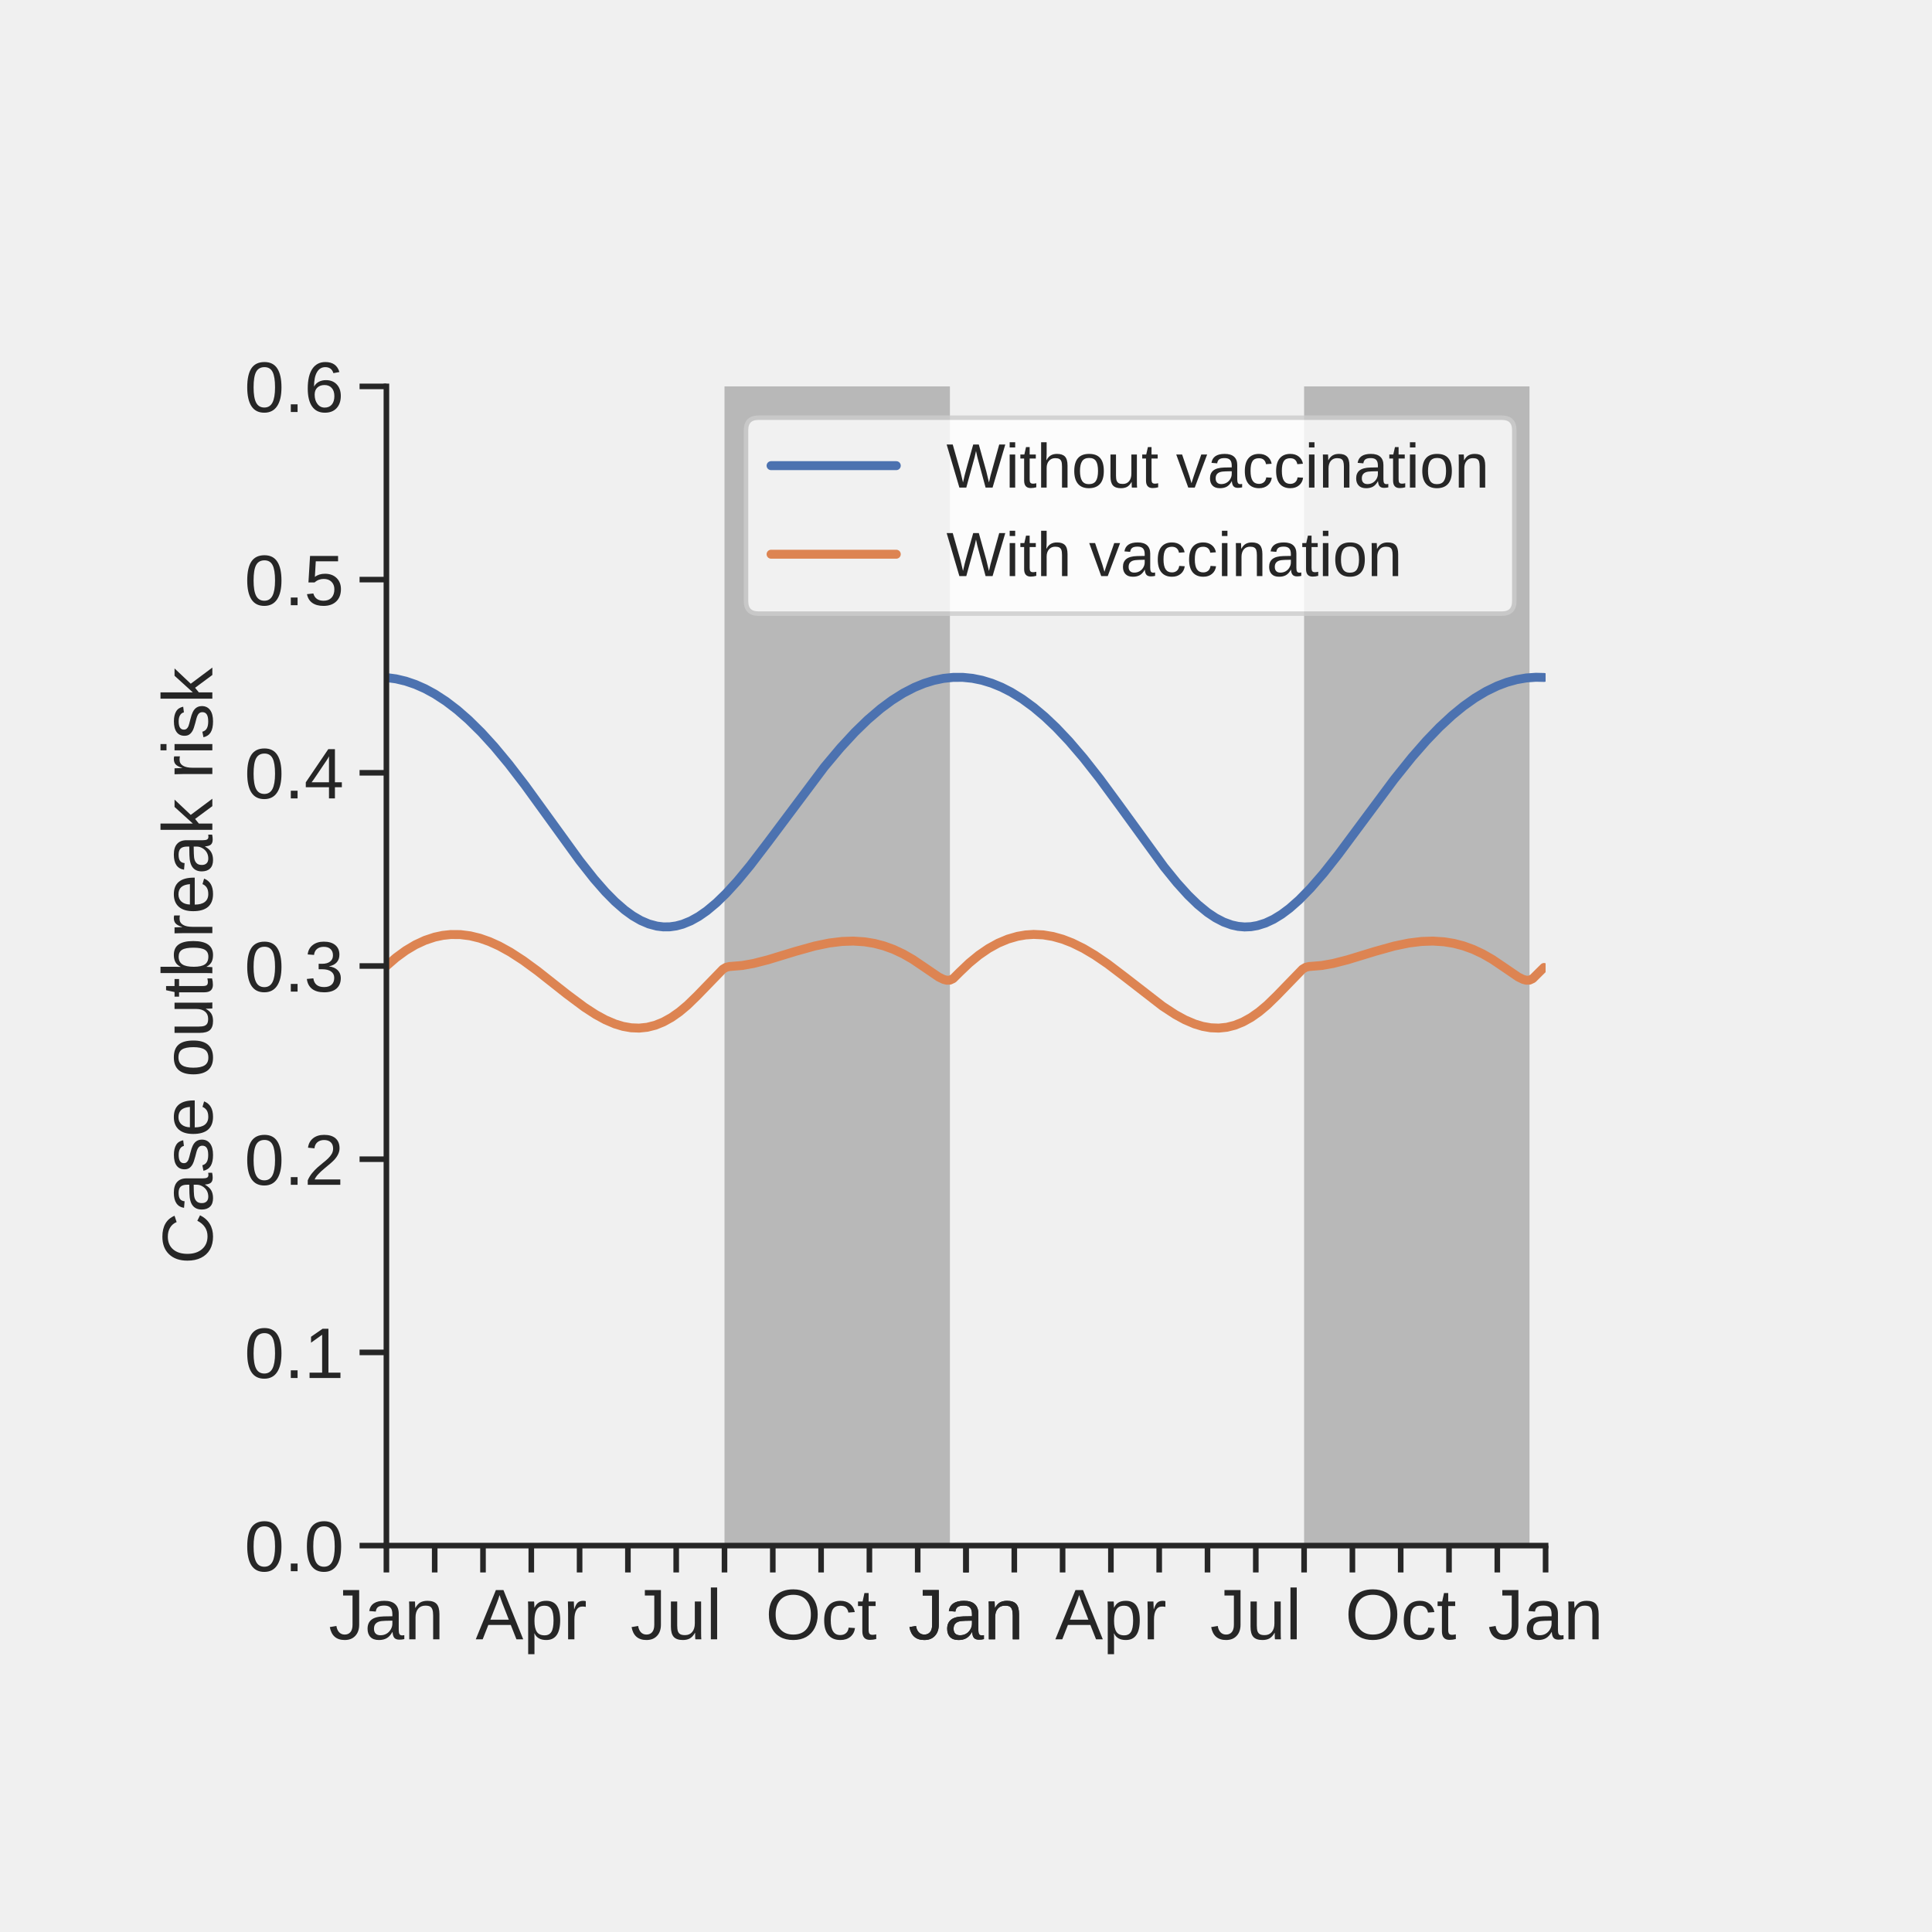
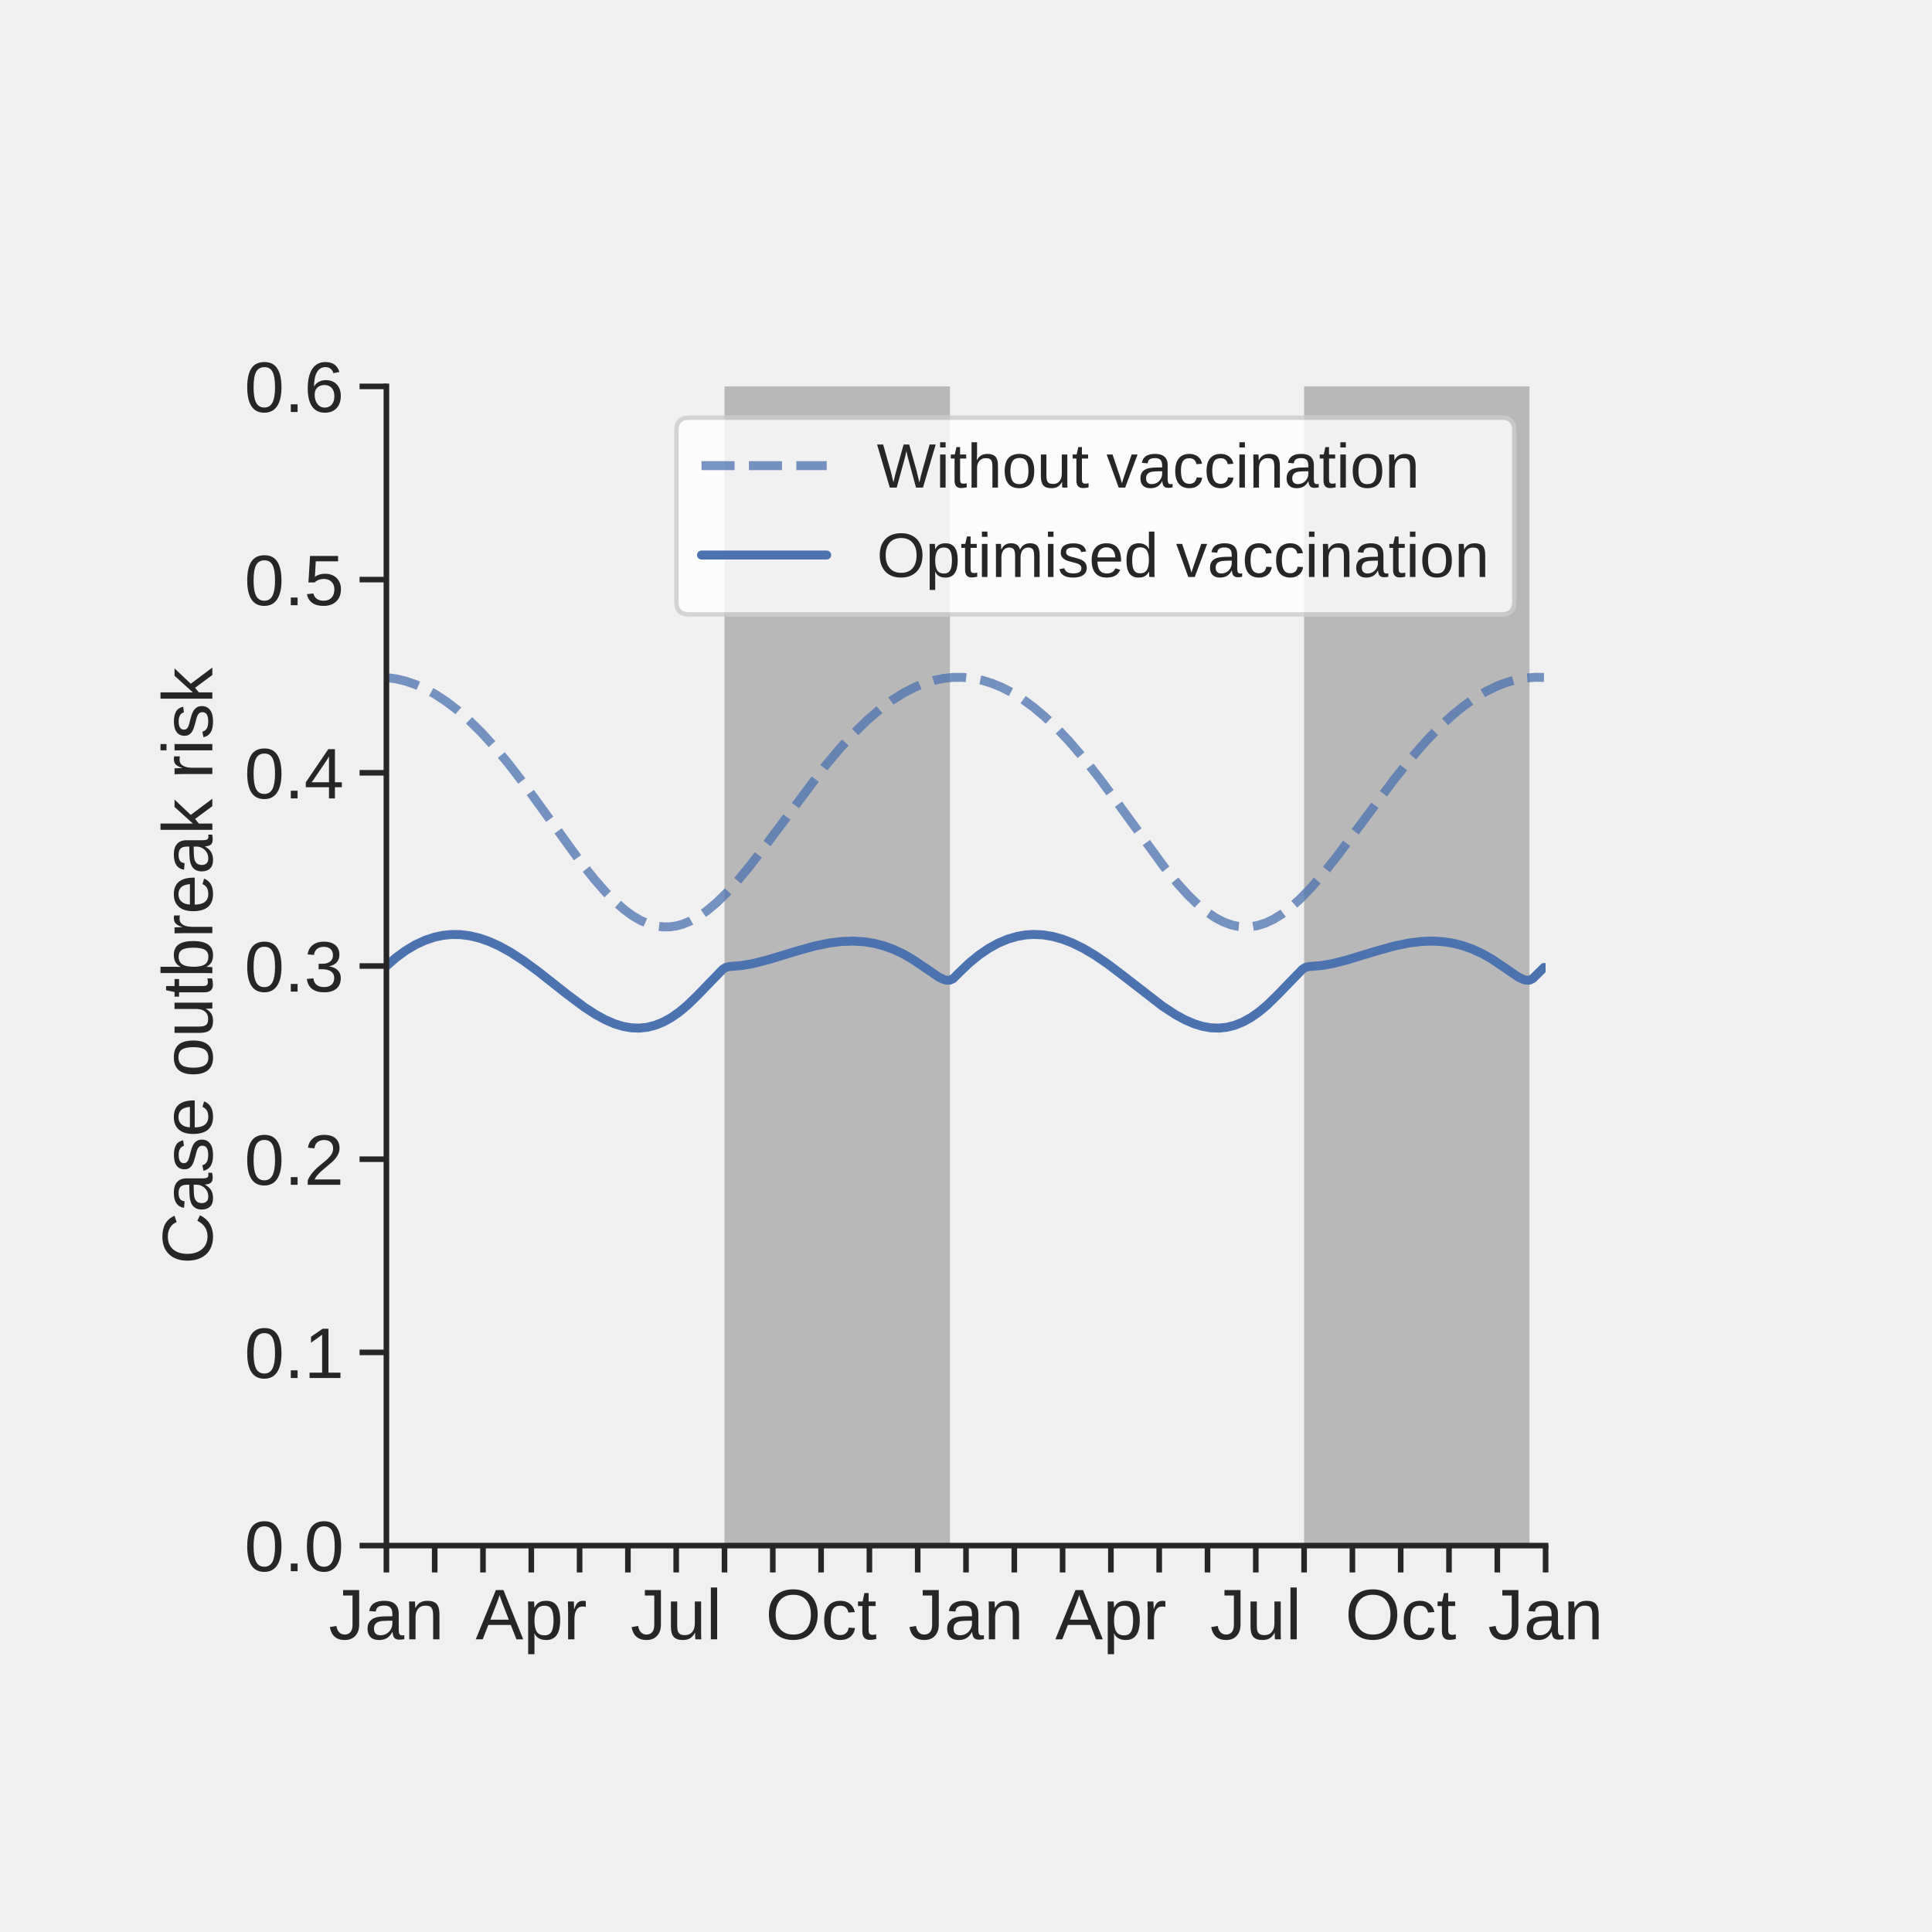
<svg xmlns="http://www.w3.org/2000/svg" xmlns:xlink="http://www.w3.org/1999/xlink" width="432pt" height="432pt" viewBox="0 0 432 432" version="1.1">
  <defs>
    <style type="text/css">*{stroke-linejoin: round; stroke-linecap: butt}</style>
  </defs>
  <g id="figure_1">
    <g id="patch_1">
      <path d="M 0 432  L 432 432  L 432 0  L 0 0  L 0 432  z " style="fill: none" />
    </g>
    <g id="axes_1">
      <g id="patch_2">
        <path d="M 86.4 345.6  L 345.6 345.6  L 345.6 86.4  L 86.4 86.4  L 86.4 345.6  z " style="fill: none" />
      </g>
      <g id="matplotlib.axis_1">
        <g id="xtick_1">
          <g id="line2d_1">
            <defs>
-               <path id="m35458ec457" d="M 0 0  L 0 6  " style="stroke: #262626; stroke-width: 1.25" />
+               <path id="md915f0483b" d="M 0 0  L 0 6  " style="stroke: #262626; stroke-width: 1.25" />
            </defs>
            <g>
-               <use xlink:href="#m35458ec457" x="86.4" y="345.6" style="fill: #262626; stroke: #262626; stroke-width: 1.25" />
+               <use xlink:href="#md915f0483b" x="86.4" y="345.6" style="fill: #262626; stroke: #262626; stroke-width: 1.25" />
            </g>
          </g>
          <g id="text_1">
            <text style="fill: #262626; font: 16px 'Arial', 'DejaVu Sans', 'Liberation Sans', 'Bitstream Vera Sans', sans-serif; text-anchor: middle" x="86.4" y="366.553" transform="rotate(-0 86.4 366.5525)">Jan</text>
          </g>
        </g>
        <g id="xtick_2">
          <g id="line2d_2">
            <g>
-               <use xlink:href="#m35458ec457" x="97.2" y="345.6" style="fill: #262626; stroke: #262626; stroke-width: 1.25" />
+               <use xlink:href="#md915f0483b" x="97.2" y="345.6" style="fill: #262626; stroke: #262626; stroke-width: 1.25" />
            </g>
          </g>
        </g>
        <g id="xtick_3">
          <g id="line2d_3">
            <g>
-               <use xlink:href="#m35458ec457" x="108" y="345.6" style="fill: #262626; stroke: #262626; stroke-width: 1.25" />
+               <use xlink:href="#md915f0483b" x="108" y="345.6" style="fill: #262626; stroke: #262626; stroke-width: 1.25" />
            </g>
          </g>
        </g>
        <g id="xtick_4">
          <g id="line2d_4">
            <g>
-               <use xlink:href="#m35458ec457" x="118.8" y="345.6" style="fill: #262626; stroke: #262626; stroke-width: 1.25" />
+               <use xlink:href="#md915f0483b" x="118.8" y="345.6" style="fill: #262626; stroke: #262626; stroke-width: 1.25" />
            </g>
          </g>
          <g id="text_2">
            <text style="fill: #262626; font: 16px 'Arial', 'DejaVu Sans', 'Liberation Sans', 'Bitstream Vera Sans', sans-serif; text-anchor: middle" x="118.8" y="366.553" transform="rotate(-0 118.8 366.5525)">Apr</text>
          </g>
        </g>
        <g id="xtick_5">
          <g id="line2d_5">
            <g>
-               <use xlink:href="#m35458ec457" x="129.6" y="345.6" style="fill: #262626; stroke: #262626; stroke-width: 1.25" />
+               <use xlink:href="#md915f0483b" x="129.6" y="345.6" style="fill: #262626; stroke: #262626; stroke-width: 1.25" />
            </g>
          </g>
        </g>
        <g id="xtick_6">
          <g id="line2d_6">
            <g>
-               <use xlink:href="#m35458ec457" x="140.4" y="345.6" style="fill: #262626; stroke: #262626; stroke-width: 1.25" />
+               <use xlink:href="#md915f0483b" x="140.4" y="345.6" style="fill: #262626; stroke: #262626; stroke-width: 1.25" />
            </g>
          </g>
        </g>
        <g id="xtick_7">
          <g id="line2d_7">
            <g>
-               <use xlink:href="#m35458ec457" x="151.2" y="345.6" style="fill: #262626; stroke: #262626; stroke-width: 1.25" />
+               <use xlink:href="#md915f0483b" x="151.2" y="345.6" style="fill: #262626; stroke: #262626; stroke-width: 1.25" />
            </g>
          </g>
          <g id="text_3">
            <text style="fill: #262626; font: 16px 'Arial', 'DejaVu Sans', 'Liberation Sans', 'Bitstream Vera Sans', sans-serif; text-anchor: middle" x="151.2" y="366.553" transform="rotate(-0 151.2 366.5525)">Jul</text>
          </g>
        </g>
        <g id="xtick_8">
          <g id="line2d_8">
            <g>
-               <use xlink:href="#m35458ec457" x="162" y="345.6" style="fill: #262626; stroke: #262626; stroke-width: 1.25" />
+               <use xlink:href="#md915f0483b" x="162" y="345.6" style="fill: #262626; stroke: #262626; stroke-width: 1.25" />
            </g>
          </g>
        </g>
        <g id="xtick_9">
          <g id="line2d_9">
            <g>
-               <use xlink:href="#m35458ec457" x="172.8" y="345.6" style="fill: #262626; stroke: #262626; stroke-width: 1.25" />
+               <use xlink:href="#md915f0483b" x="172.8" y="345.6" style="fill: #262626; stroke: #262626; stroke-width: 1.25" />
            </g>
          </g>
        </g>
        <g id="xtick_10">
          <g id="line2d_10">
            <g>
-               <use xlink:href="#m35458ec457" x="183.6" y="345.6" style="fill: #262626; stroke: #262626; stroke-width: 1.25" />
+               <use xlink:href="#md915f0483b" x="183.6" y="345.6" style="fill: #262626; stroke: #262626; stroke-width: 1.25" />
            </g>
          </g>
          <g id="text_4">
            <text style="fill: #262626; font: 16px 'Arial', 'DejaVu Sans', 'Liberation Sans', 'Bitstream Vera Sans', sans-serif; text-anchor: middle" x="183.6" y="366.553" transform="rotate(-0 183.6 366.5525)">Oct</text>
          </g>
        </g>
        <g id="xtick_11">
          <g id="line2d_11">
            <g>
-               <use xlink:href="#m35458ec457" x="194.4" y="345.6" style="fill: #262626; stroke: #262626; stroke-width: 1.25" />
+               <use xlink:href="#md915f0483b" x="194.4" y="345.6" style="fill: #262626; stroke: #262626; stroke-width: 1.25" />
            </g>
          </g>
        </g>
        <g id="xtick_12">
          <g id="line2d_12">
            <g>
-               <use xlink:href="#m35458ec457" x="205.2" y="345.6" style="fill: #262626; stroke: #262626; stroke-width: 1.25" />
+               <use xlink:href="#md915f0483b" x="205.2" y="345.6" style="fill: #262626; stroke: #262626; stroke-width: 1.25" />
            </g>
          </g>
        </g>
        <g id="xtick_13">
          <g id="line2d_13">
            <g>
-               <use xlink:href="#m35458ec457" x="216" y="345.6" style="fill: #262626; stroke: #262626; stroke-width: 1.25" />
+               <use xlink:href="#md915f0483b" x="216" y="345.6" style="fill: #262626; stroke: #262626; stroke-width: 1.25" />
            </g>
          </g>
          <g id="text_5">
            <text style="fill: #262626; font: 16px 'Arial', 'DejaVu Sans', 'Liberation Sans', 'Bitstream Vera Sans', sans-serif; text-anchor: middle" x="216" y="366.553" transform="rotate(-0 216 366.5525)">Jan</text>
          </g>
        </g>
        <g id="xtick_14">
          <g id="line2d_14">
            <g>
-               <use xlink:href="#m35458ec457" x="216" y="345.6" style="fill: #262626; stroke: #262626; stroke-width: 1.25" />
-             </g>
-           </g>
-           <g id="text_6">
-             <text style="fill: #262626; font: 16px 'Arial', 'DejaVu Sans', 'Liberation Sans', 'Bitstream Vera Sans', sans-serif; text-anchor: middle" x="216" y="366.553" transform="rotate(-0 216 366.5525)">Jan</text>
+               <use xlink:href="#md915f0483b" x="226.8" y="345.6" style="fill: #262626; stroke: #262626; stroke-width: 1.25" />
+             </g>
          </g>
        </g>
        <g id="xtick_15">
          <g id="line2d_15">
            <g>
-               <use xlink:href="#m35458ec457" x="226.8" y="345.6" style="fill: #262626; stroke: #262626; stroke-width: 1.25" />
+               <use xlink:href="#md915f0483b" x="237.6" y="345.6" style="fill: #262626; stroke: #262626; stroke-width: 1.25" />
            </g>
          </g>
        </g>
        <g id="xtick_16">
          <g id="line2d_16">
            <g>
-               <use xlink:href="#m35458ec457" x="237.6" y="345.6" style="fill: #262626; stroke: #262626; stroke-width: 1.25" />
-             </g>
+               <use xlink:href="#md915f0483b" x="248.4" y="345.6" style="fill: #262626; stroke: #262626; stroke-width: 1.25" />
+             </g>
+           </g>
+           <g id="text_6">
+             <text style="fill: #262626; font: 16px 'Arial', 'DejaVu Sans', 'Liberation Sans', 'Bitstream Vera Sans', sans-serif; text-anchor: middle" x="248.4" y="366.553" transform="rotate(-0 248.4 366.5525)">Apr</text>
          </g>
        </g>
        <g id="xtick_17">
          <g id="line2d_17">
            <g>
-               <use xlink:href="#m35458ec457" x="248.4" y="345.6" style="fill: #262626; stroke: #262626; stroke-width: 1.25" />
-             </g>
-           </g>
-           <g id="text_7">
-             <text style="fill: #262626; font: 16px 'Arial', 'DejaVu Sans', 'Liberation Sans', 'Bitstream Vera Sans', sans-serif; text-anchor: middle" x="248.4" y="366.553" transform="rotate(-0 248.4 366.5525)">Apr</text>
+               <use xlink:href="#md915f0483b" x="259.2" y="345.6" style="fill: #262626; stroke: #262626; stroke-width: 1.25" />
+             </g>
          </g>
        </g>
        <g id="xtick_18">
          <g id="line2d_18">
            <g>
-               <use xlink:href="#m35458ec457" x="259.2" y="345.6" style="fill: #262626; stroke: #262626; stroke-width: 1.25" />
+               <use xlink:href="#md915f0483b" x="270" y="345.6" style="fill: #262626; stroke: #262626; stroke-width: 1.25" />
            </g>
          </g>
        </g>
        <g id="xtick_19">
          <g id="line2d_19">
            <g>
-               <use xlink:href="#m35458ec457" x="270" y="345.6" style="fill: #262626; stroke: #262626; stroke-width: 1.25" />
-             </g>
+               <use xlink:href="#md915f0483b" x="280.8" y="345.6" style="fill: #262626; stroke: #262626; stroke-width: 1.25" />
+             </g>
+           </g>
+           <g id="text_7">
+             <text style="fill: #262626; font: 16px 'Arial', 'DejaVu Sans', 'Liberation Sans', 'Bitstream Vera Sans', sans-serif; text-anchor: middle" x="280.8" y="366.553" transform="rotate(-0 280.8 366.5525)">Jul</text>
          </g>
        </g>
        <g id="xtick_20">
          <g id="line2d_20">
            <g>
-               <use xlink:href="#m35458ec457" x="280.8" y="345.6" style="fill: #262626; stroke: #262626; stroke-width: 1.25" />
-             </g>
-           </g>
-           <g id="text_8">
-             <text style="fill: #262626; font: 16px 'Arial', 'DejaVu Sans', 'Liberation Sans', 'Bitstream Vera Sans', sans-serif; text-anchor: middle" x="280.8" y="366.553" transform="rotate(-0 280.8 366.5525)">Jul</text>
+               <use xlink:href="#md915f0483b" x="291.6" y="345.6" style="fill: #262626; stroke: #262626; stroke-width: 1.25" />
+             </g>
          </g>
        </g>
        <g id="xtick_21">
          <g id="line2d_21">
            <g>
-               <use xlink:href="#m35458ec457" x="291.6" y="345.6" style="fill: #262626; stroke: #262626; stroke-width: 1.25" />
+               <use xlink:href="#md915f0483b" x="302.4" y="345.6" style="fill: #262626; stroke: #262626; stroke-width: 1.25" />
            </g>
          </g>
        </g>
        <g id="xtick_22">
          <g id="line2d_22">
            <g>
-               <use xlink:href="#m35458ec457" x="302.4" y="345.6" style="fill: #262626; stroke: #262626; stroke-width: 1.25" />
-             </g>
+               <use xlink:href="#md915f0483b" x="313.2" y="345.6" style="fill: #262626; stroke: #262626; stroke-width: 1.25" />
+             </g>
+           </g>
+           <g id="text_8">
+             <text style="fill: #262626; font: 16px 'Arial', 'DejaVu Sans', 'Liberation Sans', 'Bitstream Vera Sans', sans-serif; text-anchor: middle" x="313.2" y="366.553" transform="rotate(-0 313.2 366.5525)">Oct</text>
          </g>
        </g>
        <g id="xtick_23">
          <g id="line2d_23">
            <g>
-               <use xlink:href="#m35458ec457" x="313.2" y="345.6" style="fill: #262626; stroke: #262626; stroke-width: 1.25" />
-             </g>
-           </g>
-           <g id="text_9">
-             <text style="fill: #262626; font: 16px 'Arial', 'DejaVu Sans', 'Liberation Sans', 'Bitstream Vera Sans', sans-serif; text-anchor: middle" x="313.2" y="366.553" transform="rotate(-0 313.2 366.5525)">Oct</text>
+               <use xlink:href="#md915f0483b" x="324" y="345.6" style="fill: #262626; stroke: #262626; stroke-width: 1.25" />
+             </g>
          </g>
        </g>
        <g id="xtick_24">
          <g id="line2d_24">
            <g>
-               <use xlink:href="#m35458ec457" x="324" y="345.6" style="fill: #262626; stroke: #262626; stroke-width: 1.25" />
+               <use xlink:href="#md915f0483b" x="334.8" y="345.6" style="fill: #262626; stroke: #262626; stroke-width: 1.25" />
            </g>
          </g>
        </g>
        <g id="xtick_25">
          <g id="line2d_25">
            <g>
-               <use xlink:href="#m35458ec457" x="334.8" y="345.6" style="fill: #262626; stroke: #262626; stroke-width: 1.25" />
-             </g>
-           </g>
-         </g>
-         <g id="xtick_26">
-           <g id="line2d_26">
-             <g>
-               <use xlink:href="#m35458ec457" x="345.6" y="345.6" style="fill: #262626; stroke: #262626; stroke-width: 1.25" />
-             </g>
-           </g>
-           <g id="text_10">
+               <use xlink:href="#md915f0483b" x="345.6" y="345.6" style="fill: #262626; stroke: #262626; stroke-width: 1.25" />
+             </g>
+           </g>
+           <g id="text_9">
            <text style="fill: #262626; font: 16px 'Arial', 'DejaVu Sans', 'Liberation Sans', 'Bitstream Vera Sans', sans-serif; text-anchor: middle" x="345.6" y="366.553" transform="rotate(-0 345.6 366.5525)">Jan</text>
          </g>
        </g>
-         <g id="text_11">
+         <g id="text_10">
          <text style="fill: #262626; font: 16px 'Arial', 'DejaVu Sans', 'Liberation Sans', 'Bitstream Vera Sans', sans-serif; text-anchor: middle" x="216" y="385.185" transform="rotate(-0 216 385.185)"> </text>
        </g>
      </g>
      <g id="matplotlib.axis_2">
        <g id="ytick_1">
+           <g id="line2d_26">
+             <defs>
+               <path id="mb090d23245" d="M 0 0  L -6 0  " style="stroke: #262626; stroke-width: 1.25" />
+             </defs>
+             <g>
+               <use xlink:href="#mb090d23245" x="86.4" y="345.6" style="fill: #262626; stroke: #262626; stroke-width: 1.25" />
+             </g>
+           </g>
+           <g id="text_11">
+             <text style="fill: #262626; font: 16px 'Arial', 'DejaVu Sans', 'Liberation Sans', 'Bitstream Vera Sans', sans-serif; text-anchor: end" x="76.9" y="351.326" transform="rotate(-0 76.9 351.3263)">0.0</text>
+           </g>
+         </g>
+         <g id="ytick_2">
          <g id="line2d_27">
-             <defs>
-               <path id="m05729c5065" d="M 0 0  L -6 0  " style="stroke: #262626; stroke-width: 1.25" />
-             </defs>
-             <g>
-               <use xlink:href="#m05729c5065" x="86.4" y="345.6" style="fill: #262626; stroke: #262626; stroke-width: 1.25" />
+             <g>
+               <use xlink:href="#mb090d23245" x="86.4" y="302.4" style="fill: #262626; stroke: #262626; stroke-width: 1.25" />
            </g>
          </g>
          <g id="text_12">
-             <text style="fill: #262626; font: 16px 'Arial', 'DejaVu Sans', 'Liberation Sans', 'Bitstream Vera Sans', sans-serif; text-anchor: end" x="76.9" y="351.326" transform="rotate(-0 76.9 351.3263)">0.0</text>
-           </g>
-         </g>
-         <g id="ytick_2">
+             <text style="fill: #262626; font: 16px 'Arial', 'DejaVu Sans', 'Liberation Sans', 'Bitstream Vera Sans', sans-serif; text-anchor: end" x="76.9" y="308.126" transform="rotate(-0 76.9 308.1263)">0.1</text>
+           </g>
+         </g>
+         <g id="ytick_3">
          <g id="line2d_28">
            <g>
-               <use xlink:href="#m05729c5065" x="86.4" y="302.4" style="fill: #262626; stroke: #262626; stroke-width: 1.25" />
+               <use xlink:href="#mb090d23245" x="86.4" y="259.2" style="fill: #262626; stroke: #262626; stroke-width: 1.25" />
            </g>
          </g>
          <g id="text_13">
-             <text style="fill: #262626; font: 16px 'Arial', 'DejaVu Sans', 'Liberation Sans', 'Bitstream Vera Sans', sans-serif; text-anchor: end" x="76.9" y="308.126" transform="rotate(-0 76.9 308.1263)">0.1</text>
-           </g>
-         </g>
-         <g id="ytick_3">
+             <text style="fill: #262626; font: 16px 'Arial', 'DejaVu Sans', 'Liberation Sans', 'Bitstream Vera Sans', sans-serif; text-anchor: end" x="76.9" y="264.926" transform="rotate(-0 76.9 264.9262)">0.2</text>
+           </g>
+         </g>
+         <g id="ytick_4">
          <g id="line2d_29">
            <g>
-               <use xlink:href="#m05729c5065" x="86.4" y="259.2" style="fill: #262626; stroke: #262626; stroke-width: 1.25" />
+               <use xlink:href="#mb090d23245" x="86.4" y="216" style="fill: #262626; stroke: #262626; stroke-width: 1.25" />
            </g>
          </g>
          <g id="text_14">
-             <text style="fill: #262626; font: 16px 'Arial', 'DejaVu Sans', 'Liberation Sans', 'Bitstream Vera Sans', sans-serif; text-anchor: end" x="76.9" y="264.926" transform="rotate(-0 76.9 264.9262)">0.2</text>
-           </g>
-         </g>
-         <g id="ytick_4">
+             <text style="fill: #262626; font: 16px 'Arial', 'DejaVu Sans', 'Liberation Sans', 'Bitstream Vera Sans', sans-serif; text-anchor: end" x="76.9" y="221.726" transform="rotate(-0 76.9 221.7262)">0.3</text>
+           </g>
+         </g>
+         <g id="ytick_5">
          <g id="line2d_30">
            <g>
-               <use xlink:href="#m05729c5065" x="86.4" y="216" style="fill: #262626; stroke: #262626; stroke-width: 1.25" />
+               <use xlink:href="#mb090d23245" x="86.4" y="172.8" style="fill: #262626; stroke: #262626; stroke-width: 1.25" />
            </g>
          </g>
          <g id="text_15">
-             <text style="fill: #262626; font: 16px 'Arial', 'DejaVu Sans', 'Liberation Sans', 'Bitstream Vera Sans', sans-serif; text-anchor: end" x="76.9" y="221.726" transform="rotate(-0 76.9 221.7262)">0.3</text>
-           </g>
-         </g>
-         <g id="ytick_5">
+             <text style="fill: #262626; font: 16px 'Arial', 'DejaVu Sans', 'Liberation Sans', 'Bitstream Vera Sans', sans-serif; text-anchor: end" x="76.9" y="178.526" transform="rotate(-0 76.9 178.5263)">0.4</text>
+           </g>
+         </g>
+         <g id="ytick_6">
          <g id="line2d_31">
            <g>
-               <use xlink:href="#m05729c5065" x="86.4" y="172.8" style="fill: #262626; stroke: #262626; stroke-width: 1.25" />
+               <use xlink:href="#mb090d23245" x="86.4" y="129.6" style="fill: #262626; stroke: #262626; stroke-width: 1.25" />
            </g>
          </g>
          <g id="text_16">
-             <text style="fill: #262626; font: 16px 'Arial', 'DejaVu Sans', 'Liberation Sans', 'Bitstream Vera Sans', sans-serif; text-anchor: end" x="76.9" y="178.526" transform="rotate(-0 76.9 178.5263)">0.4</text>
-           </g>
-         </g>
-         <g id="ytick_6">
+             <text style="fill: #262626; font: 16px 'Arial', 'DejaVu Sans', 'Liberation Sans', 'Bitstream Vera Sans', sans-serif; text-anchor: end" x="76.9" y="135.326" transform="rotate(-0 76.9 135.3262)">0.5</text>
+           </g>
+         </g>
+         <g id="ytick_7">
          <g id="line2d_32">
            <g>
-               <use xlink:href="#m05729c5065" x="86.4" y="129.6" style="fill: #262626; stroke: #262626; stroke-width: 1.25" />
+               <use xlink:href="#mb090d23245" x="86.4" y="86.4" style="fill: #262626; stroke: #262626; stroke-width: 1.25" />
            </g>
          </g>
          <g id="text_17">
-             <text style="fill: #262626; font: 16px 'Arial', 'DejaVu Sans', 'Liberation Sans', 'Bitstream Vera Sans', sans-serif; text-anchor: end" x="76.9" y="135.326" transform="rotate(-0 76.9 135.3262)">0.5</text>
-           </g>
-         </g>
-         <g id="ytick_7">
-           <g id="line2d_33">
-             <g>
-               <use xlink:href="#m05729c5065" x="86.4" y="86.4" style="fill: #262626; stroke: #262626; stroke-width: 1.25" />
-             </g>
-           </g>
-           <g id="text_18">
            <text style="fill: #262626; font: 16px 'Arial', 'DejaVu Sans', 'Liberation Sans', 'Bitstream Vera Sans', sans-serif; text-anchor: end" x="76.9" y="92.126" transform="rotate(-0 76.9 92.12625)">0.6</text>
          </g>
        </g>
-         <g id="text_19">
+         <g id="text_18">
          <text style="fill: #262626; font: 16px 'Arial', 'DejaVu Sans', 'Liberation Sans', 'Bitstream Vera Sans', sans-serif; text-anchor: middle" x="47.48" y="216" transform="rotate(-90 47.48 216)">Case outbreak risk</text>
        </g>
      </g>
      <g id="PolyCollection_1">
        <defs>
-           <path id="m42587efcc0" d="M 212.4 -86.4  L 162 -86.4  L 162 -345.6  L 212.4 -345.6  L 212.4 -345.6  L 212.4 -86.4  z " />
+           <path id="m43c5d2c947" d="M 212.4 -86.4  L 162 -86.4  L 162 -345.6  L 212.4 -345.6  L 212.4 -345.6  L 212.4 -86.4  z " />
        </defs>
-         <g clip-path="url(#pfc749b5bd0)">
-           <use xlink:href="#m42587efcc0" x="0" y="432" style="fill: #808080; fill-opacity: 0.5" />
+         <g clip-path="url(#pd546488c71)">
+           <use xlink:href="#m43c5d2c947" x="0" y="432" style="fill: #808080; fill-opacity: 0.5" />
        </g>
      </g>
      <g id="PolyCollection_2">
        <defs>
-           <path id="md9699e55a9" d="M 342 -86.4  L 291.6 -86.4  L 291.6 -345.6  L 342 -345.6  L 342 -345.6  L 342 -86.4  z " />
+           <path id="mf290b48951" d="M 342 -86.4  L 291.6 -86.4  L 291.6 -345.6  L 342 -345.6  L 342 -345.6  L 342 -86.4  z " />
        </defs>
-         <g clip-path="url(#pfc749b5bd0)">
-           <use xlink:href="#md9699e55a9" x="0" y="432" style="fill: #808080; fill-opacity: 0.5" />
-         </g>
+         <g clip-path="url(#pd546488c71)">
+           <use xlink:href="#mf290b48951" x="0" y="432" style="fill: #808080; fill-opacity: 0.5" />
+         </g>
+       </g>
+       <g id="line2d_33">
+         <path d="M 86.4 151.506  L 88.56 151.797  L 90.72 152.31  L 92.88 153.044  L 95.04 153.998  L 97.2 155.171  L 99.72 156.811  L 102.24 158.736  L 104.76 160.939  L 107.64 163.78  L 110.52 166.941  L 113.76 170.839  L 117.36 175.52  L 122.4 182.476  L 129.6 192.424  L 132.84 196.529  L 135.36 199.41  L 137.52 201.598  L 139.68 203.48  L 141.48 204.785  L 143.28 205.829  L 145.08 206.597  L 146.88 207.079  L 148.32 207.254  L 149.76 207.241  L 151.2 207.04  L 152.64 206.654  L 154.44 205.921  L 156.24 204.92  L 158.04 203.668  L 160.2 201.863  L 162.36 199.764  L 164.88 197  L 167.76 193.511  L 171.72 188.328  L 184.32 171.509  L 187.92 167.22  L 191.16 163.714  L 194.04 160.92  L 196.92 158.457  L 199.44 156.589  L 201.96 154.999  L 204.48 153.695  L 206.64 152.809  L 208.8 152.141  L 210.96 151.692  L 213.12 151.465  L 215.28 151.459  L 217.44 151.675  L 219.6 152.114  L 221.76 152.775  L 223.92 153.656  L 226.08 154.756  L 228.6 156.313  L 231.12 158.158  L 233.64 160.282  L 236.16 162.675  L 239.04 165.72  L 242.28 169.503  L 245.88 174.083  L 250.2 179.958  L 260.28 193.833  L 263.16 197.384  L 265.68 200.171  L 267.84 202.262  L 270 204.032  L 271.8 205.234  L 273.6 206.17  L 275.4 206.825  L 276.84 207.141  L 278.28 207.268  L 279.72 207.208  L 281.16 206.96  L 282.96 206.394  L 284.76 205.552  L 286.56 204.448  L 288.36 203.101  L 290.52 201.194  L 293.04 198.617  L 295.92 195.293  L 299.16 191.197  L 304.2 184.412  L 311.76 174.247  L 315.72 169.317  L 318.96 165.617  L 321.84 162.629  L 324.72 159.957  L 327.24 157.896  L 329.76 156.106  L 332.28 154.597  L 334.8 153.376  L 336.96 152.562  L 339.12 151.967  L 341.28 151.592  L 343.44 151.438  L 345.24 151.479  L 345.24 151.479  " clip-path="url(#pd546488c71)" style="fill: none; stroke-dasharray: 7.4,3.2; stroke-dashoffset: 0; stroke: #4c72b0; stroke-opacity: 0.75; stroke-width: 2" />
      </g>
      <g id="line2d_34">
-         <path d="M 86.4 151.506  L 88.56 151.797  L 90.72 152.31  L 92.88 153.044  L 95.04 153.998  L 97.2 155.171  L 99.72 156.811  L 102.24 158.736  L 104.76 160.939  L 107.64 163.78  L 110.52 166.941  L 113.76 170.839  L 117.36 175.52  L 122.4 182.476  L 129.6 192.424  L 132.84 196.529  L 135.36 199.41  L 137.52 201.598  L 139.68 203.48  L 141.48 204.785  L 143.28 205.829  L 145.08 206.597  L 146.88 207.079  L 148.32 207.254  L 149.76 207.241  L 151.2 207.04  L 152.64 206.654  L 154.44 205.921  L 156.24 204.92  L 158.04 203.668  L 160.2 201.863  L 162.36 199.764  L 164.88 197  L 167.76 193.511  L 171.72 188.328  L 184.32 171.509  L 187.92 167.22  L 191.16 163.714  L 194.04 160.92  L 196.92 158.457  L 199.44 156.589  L 201.96 154.999  L 204.48 153.695  L 206.64 152.809  L 208.8 152.141  L 210.96 151.692  L 213.12 151.465  L 215.28 151.459  L 217.44 151.675  L 219.6 152.114  L 221.76 152.775  L 223.92 153.656  L 226.08 154.756  L 228.6 156.313  L 231.12 158.158  L 233.64 160.282  L 236.16 162.675  L 239.04 165.72  L 242.28 169.503  L 245.88 174.083  L 250.2 179.958  L 260.28 193.833  L 263.16 197.384  L 265.68 200.171  L 267.84 202.262  L 270 204.032  L 271.8 205.234  L 273.6 206.17  L 275.4 206.825  L 276.84 207.141  L 278.28 207.268  L 279.72 207.208  L 281.16 206.96  L 282.96 206.394  L 284.76 205.552  L 286.56 204.448  L 288.36 203.101  L 290.52 201.194  L 293.04 198.617  L 295.92 195.293  L 299.16 191.197  L 304.2 184.412  L 311.76 174.247  L 315.72 169.317  L 318.96 165.617  L 321.84 162.629  L 324.72 159.957  L 327.24 157.896  L 329.76 156.106  L 332.28 154.597  L 334.8 153.376  L 336.96 152.562  L 339.12 151.967  L 341.28 151.592  L 343.44 151.438  L 345.24 151.479  L 345.24 151.479  " clip-path="url(#pfc749b5bd0)" style="fill: none; stroke: #4c72b0; stroke-width: 2; stroke-linecap: round" />
-       </g>
-       <g id="line2d_35">
-         <path d="M 86.4 215.992  L 88.56 214.125  L 90.72 212.547  L 92.88 211.259  L 95.04 210.257  L 97.2 209.54  L 99 209.156  L 100.8 208.964  L 102.96 208.979  L 105.12 209.254  L 107.28 209.779  L 109.44 210.539  L 111.6 211.516  L 114.12 212.906  L 117 214.774  L 120.24 217.147  L 126.72 222.266  L 130.68 225.218  L 133.2 226.854  L 135.36 228.033  L 137.52 228.957  L 139.32 229.501  L 141.12 229.817  L 142.92 229.888  L 144.72 229.7  L 146.52 229.245  L 148.32 228.518  L 150.12 227.522  L 151.92 226.262  L 153.72 224.754  L 155.88 222.653  L 161.64 216.717  L 162.36 216.292  L 163.08 216.12  L 165.96 215.886  L 168.48 215.437  L 171.72 214.613  L 177.84 212.742  L 182.16 211.537  L 185.4 210.865  L 188.28 210.511  L 190.8 210.428  L 193.32 210.59  L 195.48 210.941  L 197.64 211.503  L 199.8 212.287  L 201.96 213.301  L 204.12 214.542  L 207 216.492  L 209.88 218.456  L 210.96 218.987  L 211.68 219.179  L 212.4 219.161  L 213.12 218.828  L 214.56 217.396  L 216.72 215.337  L 218.88 213.566  L 221.04 212.085  L 223.2 210.893  L 225.36 209.987  L 227.52 209.363  L 229.32 209.056  L 231.12 208.939  L 233.28 209.042  L 235.44 209.402  L 237.6 210.007  L 239.76 210.841  L 242.28 212.081  L 244.8 213.575  L 247.68 215.538  L 251.64 218.548  L 259.92 224.966  L 262.8 226.854  L 264.96 228.033  L 267.12 228.957  L 268.92 229.501  L 270.72 229.817  L 272.52 229.888  L 274.32 229.7  L 276.12 229.245  L 277.92 228.518  L 279.72 227.522  L 281.52 226.262  L 283.32 224.754  L 285.48 222.653  L 291.24 216.717  L 291.96 216.292  L 292.68 216.12  L 295.56 215.886  L 298.08 215.437  L 301.32 214.613  L 307.44 212.742  L 311.76 211.537  L 315 210.865  L 317.88 210.511  L 320.4 210.428  L 322.92 210.59  L 325.08 210.941  L 327.24 211.503  L 329.4 212.287  L 331.56 213.301  L 333.72 214.542  L 336.6 216.492  L 339.48 218.456  L 340.56 218.987  L 341.28 219.179  L 342 219.161  L 342.72 218.828  L 344.16 217.396  L 345.24 216.331  L 345.24 216.331  " clip-path="url(#pfc749b5bd0)" style="fill: none; stroke: #dd8452; stroke-width: 2; stroke-linecap: round" />
+         <path d="M 86.4 215.992  L 88.56 214.125  L 90.72 212.547  L 92.88 211.259  L 95.04 210.257  L 97.2 209.54  L 99 209.156  L 100.8 208.964  L 102.96 208.979  L 105.12 209.254  L 107.28 209.779  L 109.44 210.539  L 111.6 211.516  L 114.12 212.906  L 117 214.774  L 120.24 217.147  L 126.72 222.266  L 130.68 225.218  L 133.2 226.854  L 135.36 228.033  L 137.52 228.957  L 139.32 229.501  L 141.12 229.817  L 142.92 229.888  L 144.72 229.7  L 146.52 229.245  L 148.32 228.518  L 150.12 227.522  L 151.92 226.262  L 153.72 224.754  L 155.88 222.653  L 161.64 216.717  L 162.36 216.292  L 163.08 216.12  L 165.96 215.886  L 168.48 215.437  L 171.72 214.613  L 177.84 212.742  L 182.16 211.537  L 185.4 210.865  L 188.28 210.511  L 190.8 210.428  L 193.32 210.59  L 195.48 210.941  L 197.64 211.503  L 199.8 212.287  L 201.96 213.301  L 204.12 214.542  L 207 216.492  L 209.88 218.456  L 210.96 218.987  L 211.68 219.179  L 212.4 219.161  L 213.12 218.828  L 214.56 217.396  L 216.72 215.337  L 218.88 213.566  L 221.04 212.085  L 223.2 210.893  L 225.36 209.987  L 227.52 209.363  L 229.32 209.056  L 231.12 208.939  L 233.28 209.042  L 235.44 209.402  L 237.6 210.007  L 239.76 210.841  L 242.28 212.081  L 244.8 213.575  L 247.68 215.538  L 251.64 218.548  L 259.92 224.966  L 262.8 226.854  L 264.96 228.033  L 267.12 228.957  L 268.92 229.501  L 270.72 229.817  L 272.52 229.888  L 274.32 229.7  L 276.12 229.245  L 277.92 228.518  L 279.72 227.522  L 281.52 226.262  L 283.32 224.754  L 285.48 222.653  L 291.24 216.717  L 291.96 216.292  L 292.68 216.12  L 295.56 215.886  L 298.08 215.437  L 301.32 214.613  L 307.44 212.742  L 311.76 211.537  L 315 210.865  L 317.88 210.511  L 320.4 210.428  L 322.92 210.59  L 325.08 210.941  L 327.24 211.503  L 329.4 212.287  L 331.56 213.301  L 333.72 214.542  L 336.6 216.492  L 339.48 218.456  L 340.56 218.987  L 341.28 219.179  L 342 219.161  L 342.72 218.828  L 344.16 217.396  L 345.24 216.331  L 345.24 216.331  " clip-path="url(#pd546488c71)" style="fill: none; stroke: #4c72b0; stroke-width: 2; stroke-linecap: round" />
      </g>
      <g id="patch_3">
        <path d="M 86.4 345.6  L 86.4 86.4  " style="fill: none; stroke: #262626; stroke-width: 1.25; stroke-linejoin: miter; stroke-linecap: square" />
      </g>
      <g id="patch_4">
        <path d="M 86.4 345.6  L 345.6 345.6  " style="fill: none; stroke: #262626; stroke-width: 1.25; stroke-linejoin: miter; stroke-linecap: square" />
      </g>
      <g id="legend_1">
        <g id="patch_5">
-           <path d="M 169.613 137.207  L 335.8 137.207  Q 338.6 137.207 338.6 134.407  L 338.6 96.2  Q 338.6 93.4 335.8 93.4  L 169.613 93.4  Q 166.813 93.4 166.813 96.2  L 166.813 134.407  Q 166.813 137.207 169.613 137.207  z " style="fill: #ffffff; opacity: 0.8; stroke: #cccccc; stroke-linejoin: miter" />
+           <path d="M 154.056 137.386  L 335.8 137.386  Q 338.6 137.386 338.6 134.586  L 338.6 96.2  Q 338.6 93.4 335.8 93.4  L 154.056 93.4  Q 151.256 93.4 151.256 96.2  L 151.256 134.586  Q 151.256 137.386 154.056 137.386  z " style="fill: #ffffff; opacity: 0.8; stroke: #cccccc; stroke-linejoin: miter" />
+         </g>
+         <g id="line2d_35">
+           <path d="M 156.856 104.121  L 170.856 104.121  L 184.856 104.121  " style="fill: none; stroke-dasharray: 7.4,3.2; stroke-dashoffset: 0; stroke: #4c72b0; stroke-opacity: 0.75; stroke-width: 2" />
+         </g>
+         <g id="text_19">
+           <text style="fill: #262626; font: 14px 'Arial', 'DejaVu Sans', 'Liberation Sans', 'Bitstream Vera Sans', sans-serif; text-anchor: start" x="196.056" y="109.021" transform="rotate(-0 196.0559 109.0209)">Without vaccination</text>
        </g>
        <g id="line2d_36">
-           <path d="M 172.413 104.121  L 186.413 104.121  L 200.413 104.121  " style="fill: none; stroke: #4c72b0; stroke-width: 2; stroke-linecap: round" />
+           <path d="M 156.856 124.104  L 170.856 124.104  L 184.856 124.104  " style="fill: none; stroke: #4c72b0; stroke-width: 2; stroke-linecap: round" />
        </g>
        <g id="text_20">
-           <text style="fill: #262626; font: 14px 'Arial', 'DejaVu Sans', 'Liberation Sans', 'Bitstream Vera Sans', sans-serif; text-anchor: start" x="211.613" y="109.021" transform="rotate(-0 211.6134 109.0209)">Without vaccination</text>
-         </g>
-         <g id="line2d_37">
-           <path d="M 172.413 123.924  L 186.413 123.924  L 200.413 123.924  " style="fill: none; stroke: #dd8452; stroke-width: 2; stroke-linecap: round" />
-         </g>
-         <g id="text_21">
-           <text style="fill: #262626; font: 14px 'Arial', 'DejaVu Sans', 'Liberation Sans', 'Bitstream Vera Sans', sans-serif; text-anchor: start" x="211.613" y="128.824" transform="rotate(-0 211.6134 128.8244)">With vaccination</text>
+           <text style="fill: #262626; font: 14px 'Arial', 'DejaVu Sans', 'Liberation Sans', 'Bitstream Vera Sans', sans-serif; text-anchor: start" x="196.056" y="129.004" transform="rotate(-0 196.0559 129.0037)">Optimised vaccination</text>
        </g>
      </g>
    </g>
  </g>
  <defs>
-     <clipPath id="pfc749b5bd0">
+     <clipPath id="pd546488c71">
      <rect x="86.4" y="86.4" width="259.2" height="259.2" />
    </clipPath>
  </defs>
</svg>
